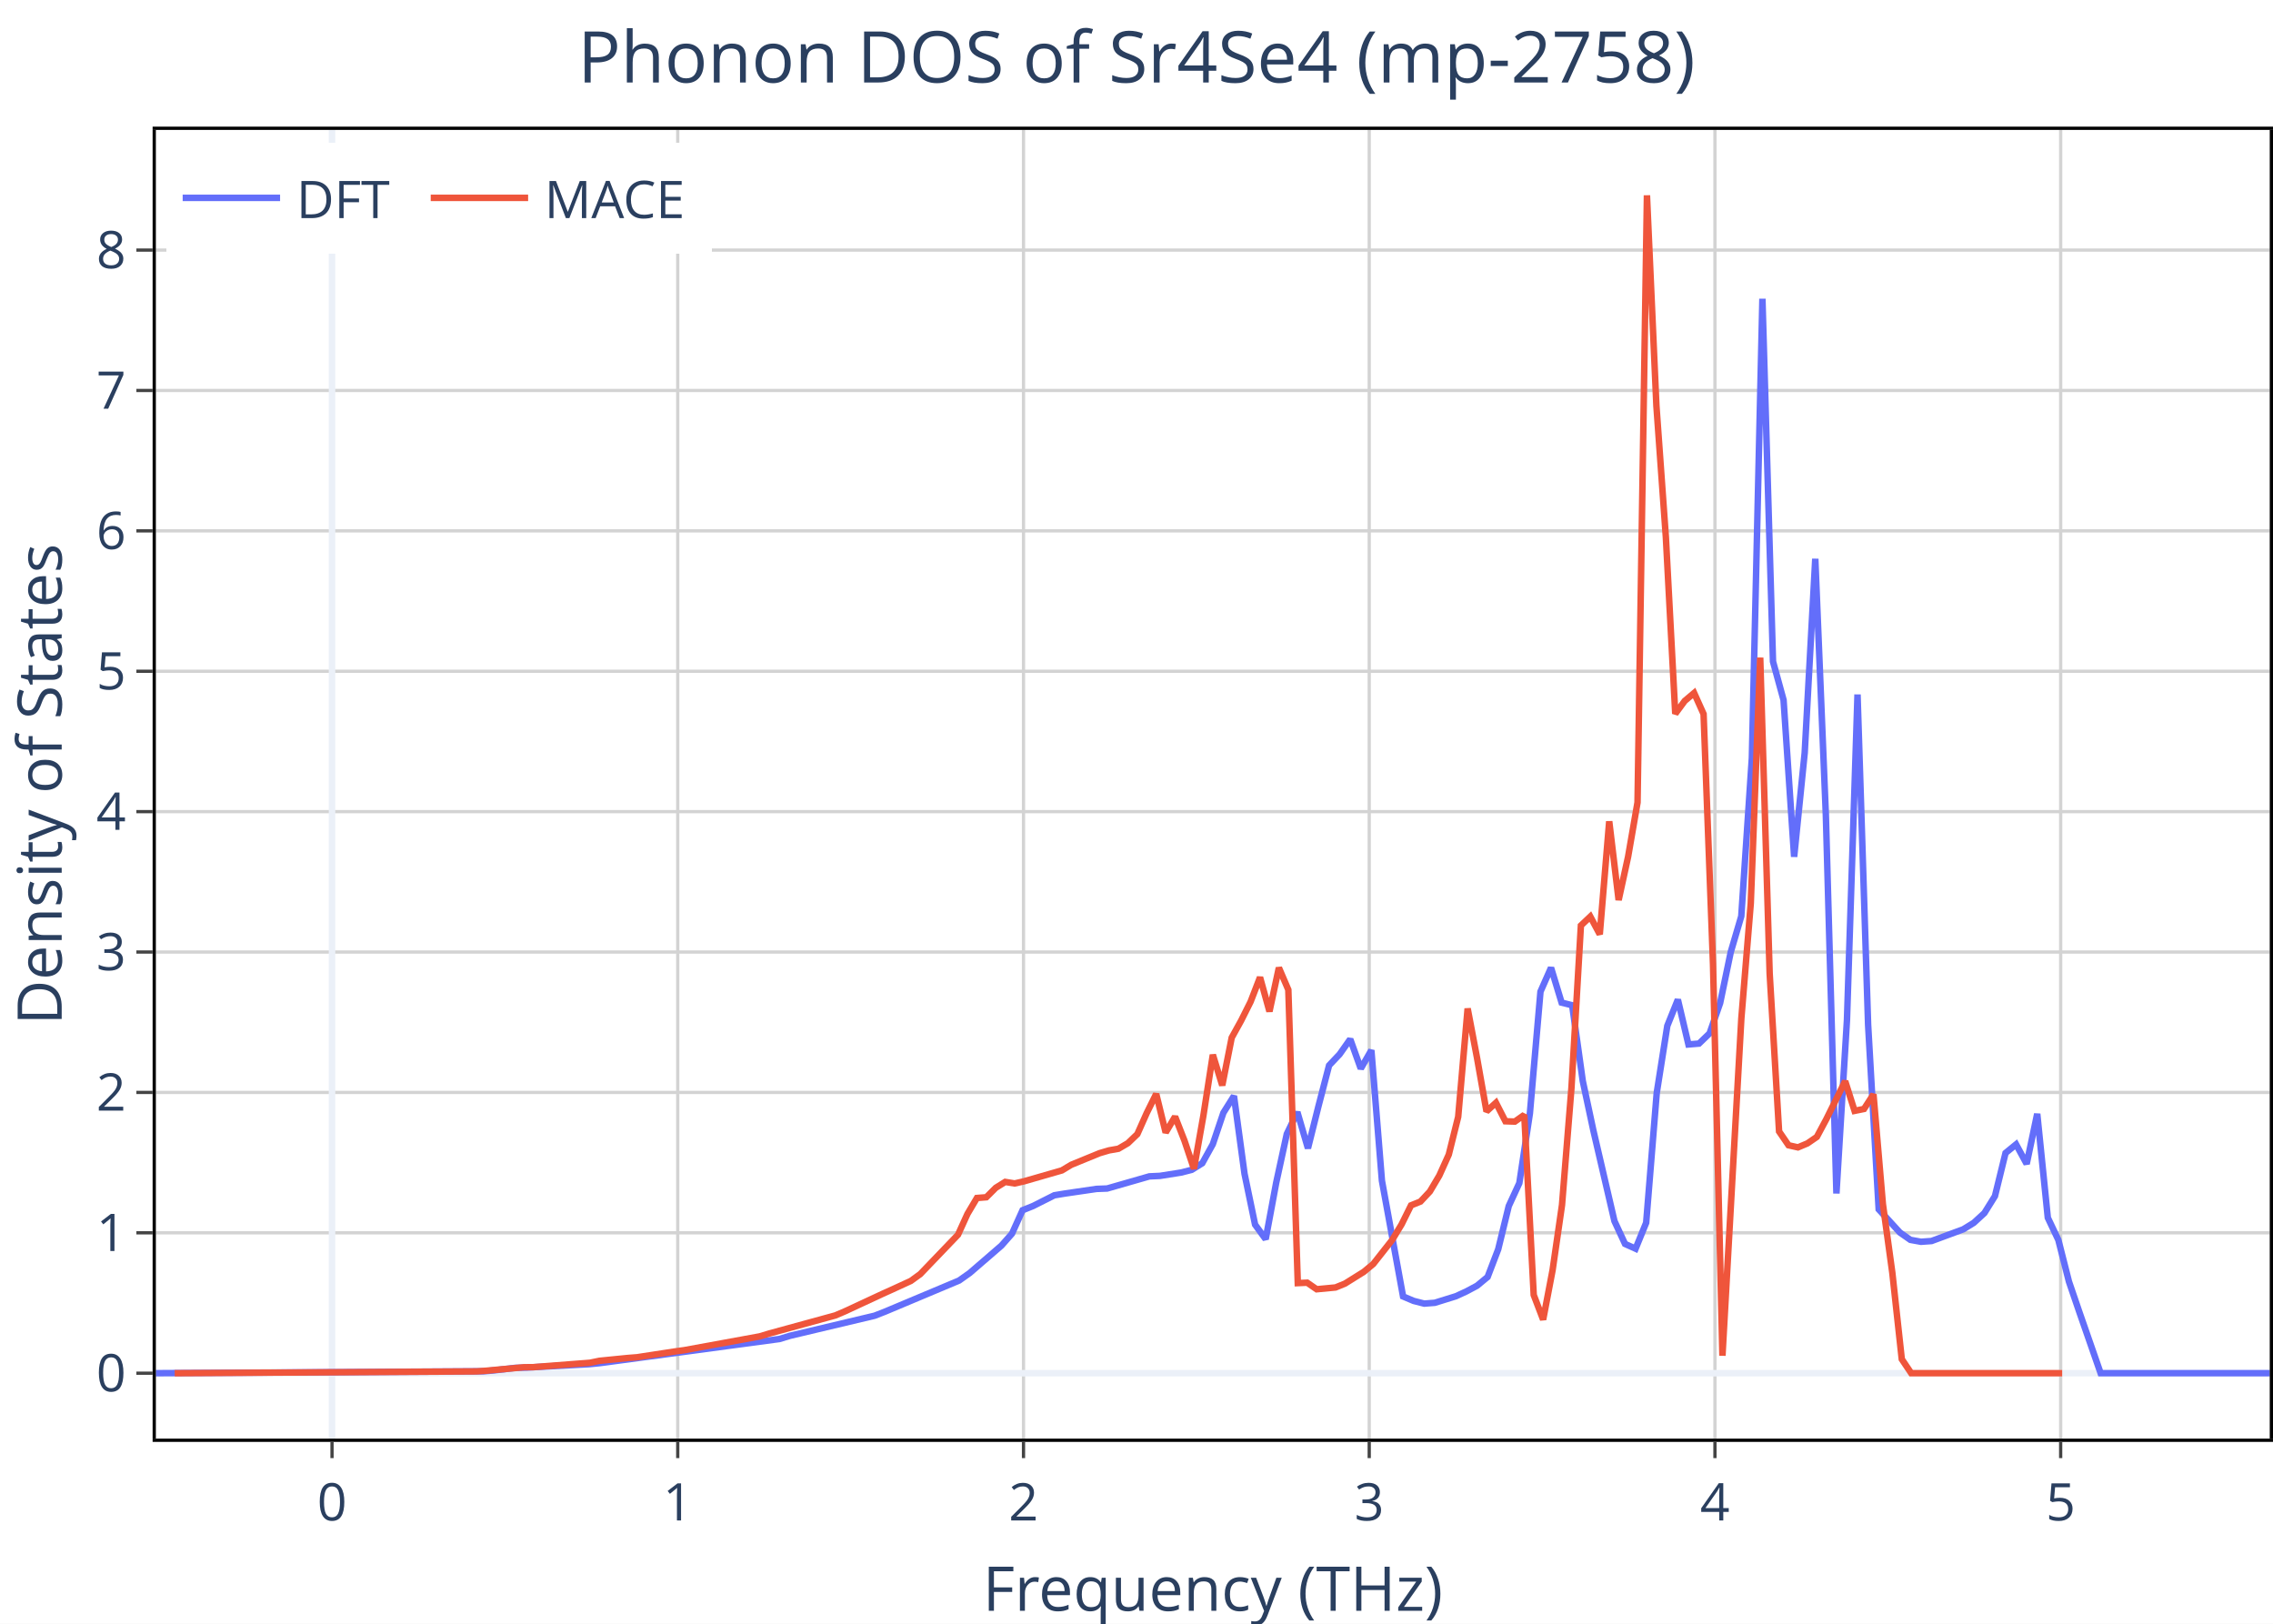
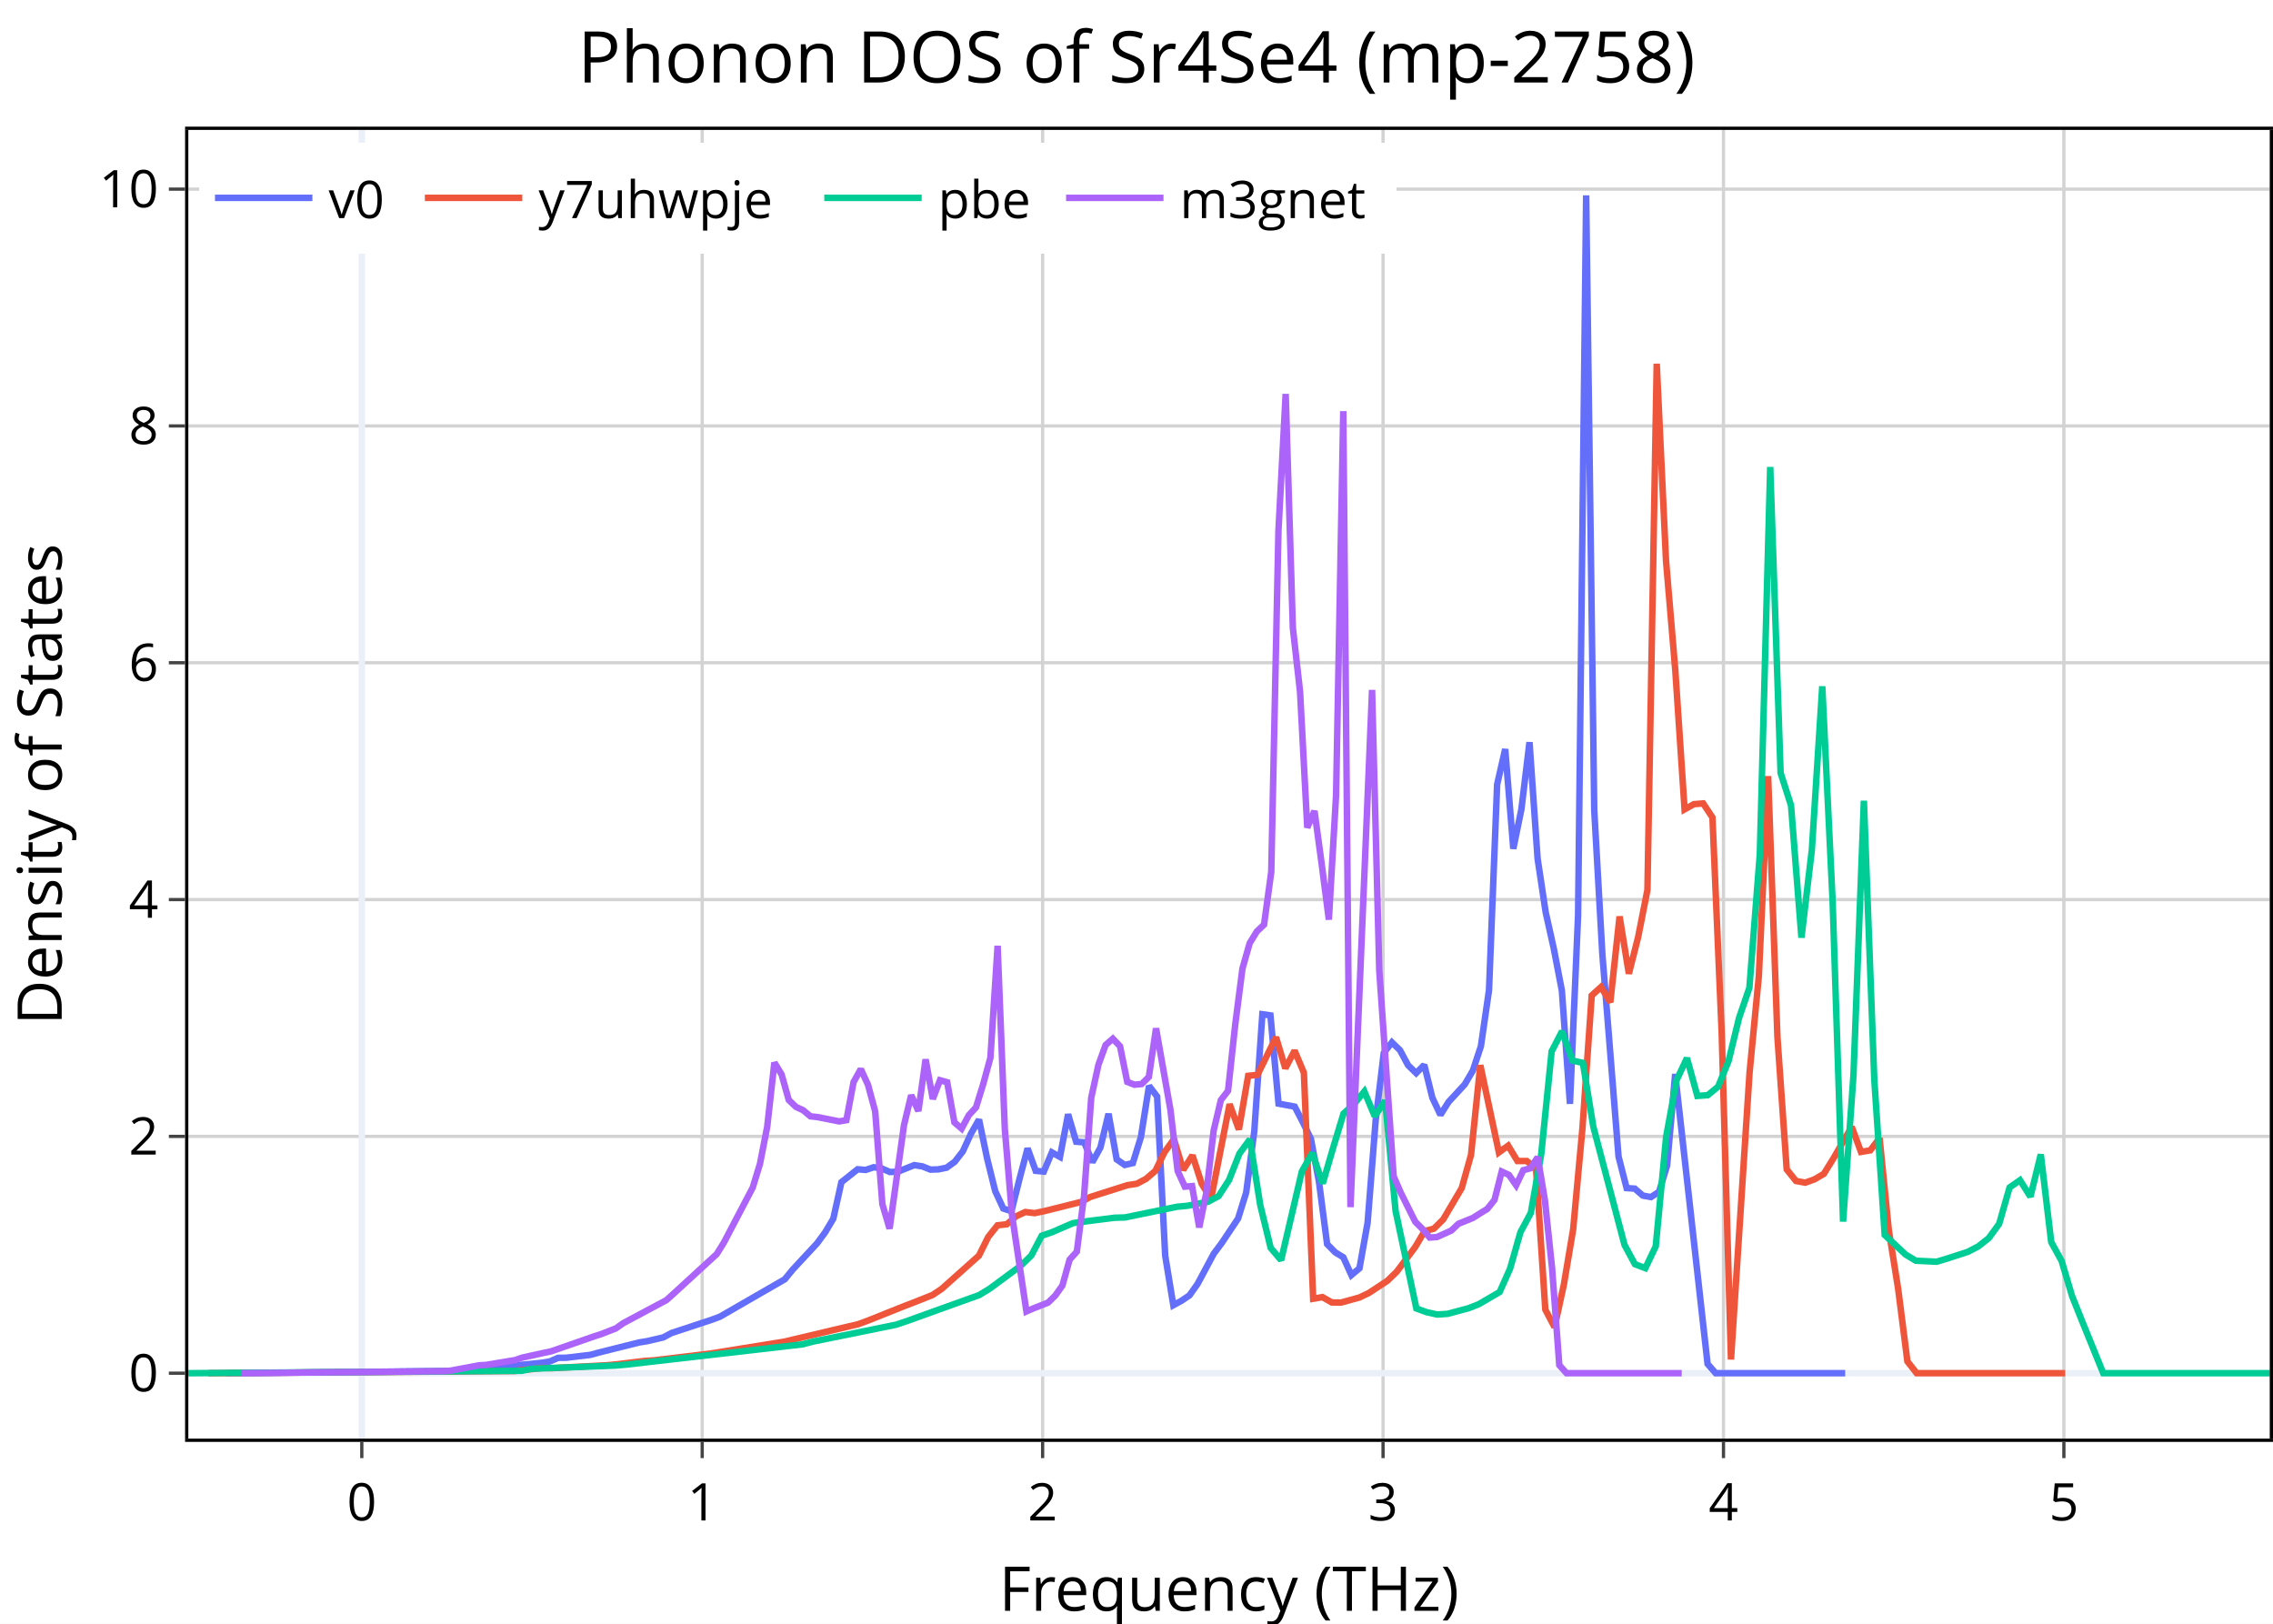
<svg xmlns="http://www.w3.org/2000/svg" width="700" height="500" class="main-svg">
  <path d="M0 0h700v500H0z" style="fill:#fff;fill-opacity:1" />
  <defs>
    <clipPath id="a" class="plotclip">
-       <path d="M0 0h651v403H0z" />
+       <path d="M0 0h641v403H0z" />
    </clipPath>
  </defs>
  <g class="cartesianlayer">
    <g class="subplot xy">
      <g class="gridlayer">
        <g class="x">
-           <path d="M0 40v403" class="xgrid crisp" style="stroke:#d3d3d3;stroke-opacity:1;stroke-width:1px" transform="translate(208.72)" />
-           <path d="M0 40v403" class="xgrid crisp" style="stroke:#d3d3d3;stroke-opacity:1;stroke-width:1px" transform="translate(315.2)" />
-           <path d="M0 40v403" class="xgrid crisp" style="stroke:#d3d3d3;stroke-opacity:1;stroke-width:1px" transform="translate(421.67)" />
-           <path d="M0 40v403" class="xgrid crisp" style="stroke:#d3d3d3;stroke-opacity:1;stroke-width:1px" transform="translate(528.14)" />
-           <path d="M0 40v403" class="xgrid crisp" style="stroke:#d3d3d3;stroke-opacity:1;stroke-width:1px" transform="translate(634.61)" />
+           <path d="M0 40v403" class="xgrid crisp" style="stroke:#d3d3d3;stroke-opacity:1;stroke-width:1px" transform="translate(216.25)" />
+           <path d="M0 40v403" class="xgrid crisp" style="stroke:#d3d3d3;stroke-opacity:1;stroke-width:1px" transform="translate(321.09)" />
+           <path d="M0 40v403" class="xgrid crisp" style="stroke:#d3d3d3;stroke-opacity:1;stroke-width:1px" transform="translate(425.93)" />
+           <path d="M0 40v403" class="xgrid crisp" style="stroke:#d3d3d3;stroke-opacity:1;stroke-width:1px" transform="translate(530.77)" />
+           <path d="M0 40v403" class="xgrid crisp" style="stroke:#d3d3d3;stroke-opacity:1;stroke-width:1px" transform="translate(635.6)" />
        </g>
        <g class="y">
-           <path d="M48 0h651" class="ygrid crisp" style="stroke:#d3d3d3;stroke-opacity:1;stroke-width:1px" transform="translate(0 379.62)" />
-           <path d="M48 0h651" class="ygrid crisp" style="stroke:#d3d3d3;stroke-opacity:1;stroke-width:1px" transform="translate(0 336.39)" />
-           <path d="M48 0h651" class="ygrid crisp" style="stroke:#d3d3d3;stroke-opacity:1;stroke-width:1px" transform="translate(0 293.16)" />
-           <path d="M48 0h651" class="ygrid crisp" style="stroke:#d3d3d3;stroke-opacity:1;stroke-width:1px" transform="translate(0 249.93)" />
-           <path d="M48 0h651" class="ygrid crisp" style="stroke:#d3d3d3;stroke-opacity:1;stroke-width:1px" transform="translate(0 206.7)" />
-           <path d="M48 0h651" class="ygrid crisp" style="stroke:#d3d3d3;stroke-opacity:1;stroke-width:1px" transform="translate(0 163.47)" />
-           <path d="M48 0h651" class="ygrid crisp" style="stroke:#d3d3d3;stroke-opacity:1;stroke-width:1px" transform="translate(0 120.24)" />
-           <path d="M48 0h651" class="ygrid crisp" style="stroke:#d3d3d3;stroke-opacity:1;stroke-width:1px" transform="translate(0 77.01)" />
+           <path d="M58 0h641" class="ygrid crisp" style="stroke:#d3d3d3;stroke-opacity:1;stroke-width:1px" transform="translate(0 349.93)" />
+           <path d="M58 0h641" class="ygrid crisp" style="stroke:#d3d3d3;stroke-opacity:1;stroke-width:1px" transform="translate(0 277.01)" />
+           <path d="M58 0h641" class="ygrid crisp" style="stroke:#d3d3d3;stroke-opacity:1;stroke-width:1px" transform="translate(0 204.08)" />
+           <path d="M58 0h641" class="ygrid crisp" style="stroke:#d3d3d3;stroke-opacity:1;stroke-width:1px" transform="translate(0 131.16)" />
+           <path d="M58 0h641" class="ygrid crisp" style="stroke:#d3d3d3;stroke-opacity:1;stroke-width:1px" transform="translate(0 58.24)" />
        </g>
      </g>
      <g class="zerolinelayer">
-         <path d="M0 40v403" class="xzl zl crisp" style="stroke:#ebf0f8;stroke-opacity:1;stroke-width:2px" transform="translate(102.25)" />
-         <path d="M48 0h651" class="yzl zl crisp" style="stroke:#ebf0f8;stroke-opacity:1;stroke-width:2px" transform="translate(0 422.85)" />
+         <path d="M0 40v403" class="xzl zl crisp" style="stroke:#ebf0f8;stroke-opacity:1;stroke-width:2px" transform="translate(111.42)" />
+         <path d="M58 0h641" class="yzl zl crisp" style="stroke:#ebf0f8;stroke-opacity:1;stroke-width:2px" transform="translate(0 422.85)" />
      </g>
-       <g class="plot" clip-path="url(#a)" transform="translate(48 40)">
+       <g class="plot" clip-path="url(#a)" transform="translate(58 40)">
        <g class="scatterlayer mlayer">
-           <g class="trace scatter trace522c4e" style="stroke-miterlimit:2;opacity:1">
+           <g class="trace scatter tracec5d849" style="stroke-miterlimit:2;opacity:1">
            <g class="lines">
-               <path d="m0 382.85 100.91-.59 3.25-.28 6.51-.78 3.25-.07 19.54-1.06 3.25-.32 55.33-7.43 3.26-.99 26.04-6.18 3.26-1.27 22.78-9.57 3.26-2.31 9.76-8.43 3.25-3.68 3.26-7.22 3.25-1.31 6.52-3.29 3.25-.54 9.77-1.43 3.25-.12 13.02-3.74 3.25-.15 6.52-1.03 3.25-.83 3.26-2.03 3.25-5.87 3.26-9.67 3.25-5.18 3.26 23.97 3.25 15.65 3.26 4.48 3.25-17.43 3.26-14.97 3.25-6.73 3.26 11.14 3.25-13 3.26-12.52 3.25-3.44 3.26-4.63 3.25 9.05 3.26-5.65 3.25 40.16 6.51 35.65 3.26 1.38 3.25.83 3.26-.25 6.51-2.02 3.25-1.5 3.26-1.74 3.25-2.69 3.26-8.52 3.25-13.32 3.26-7.07 3.25-21.48 3.26-37.47 3.25-7.36 3.26 10.74 3.25.81 3.26 23.3 3.25 15.18 6.51 27.98 3.26 7.03 3.25 1.47 3.26-7.99 3.25-39.96 3.26-20.68 3.25-8.07 3.26 13.81 3.25-.27 3.26-3.14 3.25-9.35L485 253.2l3.25-11.06 3.26-48.69L494.76 52l3.26 111.7 3.25 11.86 3.26 48.27 3.25-32.03 3.26-59.73 3.25 78.78 3.26 116.66 3.25-53.49 3.25-100.17 3.26 101.73 3.26 56.81 6.51 7.12 3.25 2.28 3.26.59 3.25-.23 9.77-3.61 3.25-2 3.26-3 3.25-5.22 3.26-13.27 3.25-2.66 3.26 6.01 3.25-15.42 3.26 31.99 3.25 6.86 3.26 12.82 3.25 9.5 6.51 18.7H651" class="js-line" style="vector-effect:none;fill:none;stroke:#636efa;stroke-opacity:1;stroke-width:2px;opacity:1" />
+               <path d="m11.66 382.85 74.79-.72 2.49-.4 4.98-1.42 2.5.59 12.46-1.26 2.5-.42 2.49-1.1 2.49-.03 7.48-.89 2.49-.69 12.47-3.12 2.49-.4 4.99-1.17 2.49-1.33 12.47-4.12 2.49-.93 19.94-11.5 2.5-3.04 7.47-8.05 2.5-3.41 2.49-4.18 2.49-11.23 4.99-3.97 2.49.2 2.5-.84 2.49.41 2.49 1.08 2.49-.14 4.99-1.99 2.49.38 2.5 1 2.49-.08 2.49-.52 2.5-1.82 2.49-3.21 2.49-5.43 2.49-4.34 2.5 11.99 2.49 10.03 2.49 5.37 2.5.81 2.49-9.92 2.49-9.42 2.5 6.92 2.49.23 2.49-5.91 2.49 1.39 2.5-13.13 2.49 8.46 2.49.18 2.5 6.1 2.49-4.52 2.49-10.38 2.5 14.04 2.49 1.73 2.49-.58 2.49-8 2.5-15.77 2.49 3.28 2.49 49.02 2.5 15.23 2.49-1.35 2.49-1.69 2.5-3.53 4.98-9.3 2.49-3.33 4.99-7.48 2.49-7.98 2.5-18.84 2.49-36.09 2.49.35 2.49 27.17 4.99.93 2.49 4.79 2.5 5.16 2.49 13.29 2.49 19.09 2.5 2.54 2.49 1.52 2.49 5.48 2.49-2.1 2.5-14 2.49-31.59 2.49-20.7 2.5-3.27 2.49 2.4 2.49 4.63 2.5 2.44 2.49-2.53 2.49 10.11 2.49 5.27 2.5-3.97 4.98-5.4 2.5-4.25 2.49-7.54 2.49-17.23 2.5-63.33 2.49-10.91 2.49 30.69 2.49-12.14 2.5-20.67 2.49 35.82 2.49 16.53 2.5 11.21 2.49 12.93 2.49 34.87 2.5-58 2.49-221.76 2.49 189.36 2.49 44.18 4.99 62.44 2.49 9.72 2.5.16 2.49 2.15 2.49.46 2.5-1.62 2.49-8.12 2.49-28.16 9.97 89.26 2.5 2.87h39.88" class="js-line" style="vector-effect:none;fill:none;stroke:#636efa;stroke-opacity:1;stroke-width:2px;opacity:1" />
            </g>
          </g>
-           <g class="trace scatter trace4a6c28" style="stroke-miterlimit:2;opacity:1">
+           <g class="trace scatter trace78d79c" style="stroke-miterlimit:2;opacity:1">
            <g class="lines">
-               <path d="m5.8 382.85 93.01-.56 2.9-.2 11.63-1.07 2.91-.03 17.43-1.35 2.91-.6 8.72-.87 2.91-.23 11.62-1.78 2.91-.4 23.25-4.25 2.91-.88 20.34-5.57 2.91-1.24 11.62-5.4 2.91-1.31 5.81-2.67 2.91-2.11 11.62-12.12 2.91-6.4 2.91-4.91 2.9-.23 2.91-2.91 2.91-1.81 2.9.47 2.91-.66 11.63-3.35 2.9-1.74 8.72-3.57 2.91-.86 2.9-.51 2.91-1.71 2.91-2.79 2.9-6.51 2.91-5.87 2.91 11.89 2.9-4.89 2.91 7.44 2.9 8.63 2.91-16.39 2.91-18.73 2.9 9.42 2.91-14.69 2.91-5.26 2.9-5.79 2.91-7.53 2.91 10.5 2.9-13.45 2.91 6.79 2.91 90.32 2.9-.13 2.91 2.02 5.81-.55 2.91-1.19 5.81-3.63 2.91-2.42 5.81-7.38 2.91-4.81 2.9-5.85 2.91-1.17 2.9-3.1 2.91-4.91 2.91-6.45 2.9-11.64 2.91-33.35 2.91 15.31 2.9 16.37 2.91-2.66 2.91 5.7 2.9.1 2.91-2.06 2.91 55.46 2.9 7.58 2.91-15.25 2.9-20.03 2.91-36.08 2.91-49.99 2.9-2.75 2.91 5.45 2.91-34.78 2.9 24.23 2.91-13.31 2.91-16.74 2.9-186.95 2.91 64.77 2.91 40.43 2.9 54.44 2.91-3.95 2.9-2.45 2.91 6.48 2.91 77.11 2.9 120.48 5.82-103.84 2.9-35.39 2.91-75.73 2.91 97.27 2.9 48.63 2.91 4.26 2.9.65 2.91-1.22 2.91-2 2.9-5.42 5.82-11.75 2.9 9.15 2.91-.59 2.91-4.5 2.9 33.8 2.91 21.18 2.91 26.57 2.9 4.32h46.5" class="js-line" style="vector-effect:none;fill:none;stroke:#ef553b;stroke-opacity:1;stroke-width:2px;opacity:1" />
+               <path d="m6.13 382.85 94.36-.68 2.86-.35 5.72-.58 2.86.07 17.16-.92 2.86-.28 8.58-1.04 2.86-.18 14.29-1.72 2.86-.34 22.88-3.67 2.86-.68 20.01-4.72 2.86-1.05 11.44-4.57 2.86-1.09 5.72-2.27 2.86-1.91 11.44-10.22 2.86-5.75 2.86-3.59 2.86-.32 2.86-2.45 2.86-1.32 2.85.34 2.86-.59 11.44-2.85 2.86-1.54 11.44-3.63 2.86-.43 2.86-1.51 2.86-2.46 2.86-5.79 2.86-3.98 2.86 9.46 2.86-4.46 2.85 8.77 2.86 4.65 5.72-29.19 2.86 7.8 2.86-16.53 2.86-.3 5.72-11.58 2.86 9.57 2.86-5.43 2.86 6.79 2.86 69.59 2.86-.5 2.86 1.64 2.86.04 5.72-1.58 2.86-1.38 5.71-3.76 2.86-2.78 5.72-7.64 2.86-4.85 2.86-.77 2.86-2.82 5.72-9.68 2.86-10.21 2.86-27.62 2.86 13.43 2.86 13.42 2.86-2.07 2.86 4.73 2.86-.01 2.86 2.27 2.86 43.49 2.85 5.39 2.86-13.09 2.86-16.99 2.86-31.11 2.86-40.92 2.86-2.62 2.86 4.7 2.86-26.42 2.86 17.61 2.86-11.27 2.86-14.51L452.21 72l2.86 60.63 2.86 33.77 2.86 42.82 2.86-1.59 2.86-.23 2.86 4.32 2.85 66.39 2.86 100.53 5.72-88.33 2.86-29.75 2.86-61.57 2.86 80.33 2.86 40.77 2.86 3.57 2.86.52 2.86-1.04 2.86-1.68 2.86-4.61 5.72-9.85 2.86 7.72 2.86-.49 2.86-3.77 2.86 28.48 2.85 17.86 2.86 22.41 2.86 3.64h45.76" class="js-line" style="vector-effect:none;fill:none;stroke:#ef553b;stroke-opacity:1;stroke-width:2px;opacity:1" />
+             </g>
+           </g>
+           <g class="trace scatter traced03909" style="stroke-miterlimit:2;opacity:1">
+             <g class="lines">
+               <path d="m0 382.85 102.56-.73 3.21-.63 25.64-.99 3.2-.27 54.48-6.26 3.21-.84 25.64-5.21 3.21-1.07 22.43-8.07 3.2-1.95 9.62-7.11 3.2-3.1 3.21-6.09 3.21-1.11 6.41-2.78 3.2-.45 9.62-1.21 3.2-.09 16.02-3.29 3.21-.3 6.41-1.27 3.2-1.71 3.21-4.95 3.21-8.16 3.2-4.36 3.2 20.22 3.21 13.19 3.21 3.78 6.4-27.32 3.21-5.69 3.21 9.4 3.2-10.96 3.2-10.56 3.21-2.9 3.21-3.91 3.2 7.64 3.2-4.77 3.21 33.87 6.41 30.07 3.2 1.17 3.21.7 3.2-.21 6.41-1.71 3.21-1.26 6.41-3.74 3.21-7.18 3.2-11.24 3.2-5.96 3.21-18.12 3.2-31.6 3.21-6.21 3.21 9.05 3.2.69 3.21 19.65 9.61 36.4 3.2 5.94 3.21 1.23 3.21-6.73 3.2-33.71 3.21-17.44 3.2-6.81 3.2 11.65 3.21-.23 3.2-2.64 3.21-7.89 3.21-13.21 3.2-9.33 3.21-41.07 3.2-119.3 3.2 94.21 3.21 10 3.21 40.72 3.2-27.02 3.21-50.38 3.2 66.45 3.21 98.39 3.2-45.11 3.21-84.49 3.2 85.8 3.21 47.92 6.41 6.01 3.2 1.92 6.41.3 3.21-.97 6.41-2.08 3.2-1.68 3.21-2.53 3.2-4.41 3.21-11.19 3.2-2.24 3.21 5.07 3.2-13.01 3.21 26.99 3.2 5.79 3.21 10.81 3.2 8 6.41 15.78H641" class="js-line" style="vector-effect:none;fill:none;stroke:#00cc96;stroke-opacity:1;stroke-width:2px;opacity:1" />
+             </g>
+           </g>
+           <g class="trace scatter traceffeaaa" style="stroke-miterlimit:2;opacity:1">
+             <g class="lines">
+               <path d="m16.36 382.85 62.1-.63 2.22-.14 8.87-1.66 2.21-.13 8.88-1.48 2.21-.76 6.66-1.47 2.21-.46 13.31-4.63 2.22-.72 4.43-1.73 2.22-1.57 13.31-7.11 2.22-1.99 13.3-12.2 2.22-3.58 8.87-16.92 2.22-7.27 2.22-11.36 2.22-19.83 2.21 3.62 2.22 7.9 2.22 2.12 2.22 1.03 2.21 1.86 2.22.25 6.66 1.32 2.21-.37 2.22-11.73 2.22-4 2.22 4.83 2.21 8.18 2.22 28.59 2.22 7.53 4.44-31.88 2.21-9.22 2.22 4.88 2.22-15.91 2.22 12.2 2.21-5.78 2.22.64 2.22 12.35 2.22 1.9 2.21-4.1 2.22-2.42 2.22-7.17 2.22-8.12 2.22-34.47 2.21 56.35 2.22 26.54 4.44 29.69 2.21-.95 4.44-1.75 2.22-2.16 2.22-3.12 2.21-7.96 2.22-2.46 2.22-17.05 2.22-30.31 2.21-10.17 2.22-6.1 2.22-1.94 2.22 2.33 2.22 10.97 2.21.86 2.22-.2 2.22-2.19 2.22-14.96 4.43 25.07 2.22 18.84 2.22 4.84 2.22-.17 2.21 12.71 2.22-10.84 2.22-18.96 2.22-9.39 2.21-2.86 2.22-20.45 2.22-17.19 2.22-7.81 2.22-3.63 2.21-2.1 2.22-16.22 2.22-105.17 2.22-42.02 2.21 72.03 2.22 19.65 2.22 41.86 2.22-5.12 2.22 16.34 2.21 17.11 2.22-38.27 2.22-118.3 2.22 245.11 6.65-159.26 2.22 86.53 4.43 63.26 2.22 5.09 4.44 8.9 2.21 2.2 2.22 2.64 2.22-.15 4.44-2 2.21-2.1 4.44-1.79 2.22-1.41 2.21-1.36 2.22-2.78 2.22-8.73 2.22 1.03 2.22 3.18 2.21-4.63 2.22-.6 2.22-3.4 2.22 13.31 2.21 20.93 2.22 29.79 2.22 2.48h35.48" class="js-line" style="vector-effect:none;fill:none;stroke:#ab63fa;stroke-opacity:1;stroke-width:2px;opacity:1" />
            </g>
          </g>
        </g>
      </g>
-       <path d="M47 443.5h653M47 39.5h653" class="xlines-above crisp" style="fill:none;stroke-width:1px;stroke:#000;stroke-opacity:1" />
-       <path d="M47.5 40v403m652-403v403" class="ylines-above crisp" style="fill:none;stroke-width:1px;stroke:#000;stroke-opacity:1" />
+       <path d="M57 443.5h643M57 39.5h643" class="xlines-above crisp" style="fill:none;stroke-width:1px;stroke:#000;stroke-opacity:1" />
+       <path d="M57.5 40v403m642-403v403" class="ylines-above crisp" style="fill:none;stroke-width:1px;stroke:#000;stroke-opacity:1" />
      <g class="xaxislayer-above">
-         <path d="M0 444v5" class="xtick ticks crisp" style="stroke:#444;stroke-opacity:1;stroke-width:1px" transform="translate(102.25)" />
-         <path d="M0 444v5" class="xtick ticks crisp" style="stroke:#444;stroke-opacity:1;stroke-width:1px" transform="translate(208.72)" />
-         <path d="M0 444v5" class="xtick ticks crisp" style="stroke:#444;stroke-opacity:1;stroke-width:1px" transform="translate(315.2)" />
-         <path d="M0 444v5" class="xtick ticks crisp" style="stroke:#444;stroke-opacity:1;stroke-width:1px" transform="translate(421.67)" />
-         <path d="M0 444v5" class="xtick ticks crisp" style="stroke:#444;stroke-opacity:1;stroke-width:1px" transform="translate(528.14)" />
-         <path d="M0 444v5" class="xtick ticks crisp" style="stroke:#444;stroke-opacity:1;stroke-width:1px" transform="translate(634.61)" />
-         <text y="468.2" class="xtick" style="font-family:&quot;Open Sans&quot;,verdana,arial,sans-serif;font-size:16px;fill:#2a3f5f;fill-opacity:1;white-space:pre;opacity:1" text-anchor="middle" transform="translate(102.25)">0</text>
-         <text y="468.2" class="xtick" style="font-family:&quot;Open Sans&quot;,verdana,arial,sans-serif;font-size:16px;fill:#2a3f5f;fill-opacity:1;white-space:pre;opacity:1" text-anchor="middle" transform="translate(208.72)">1</text>
-         <text y="468.2" class="xtick" style="font-family:&quot;Open Sans&quot;,verdana,arial,sans-serif;font-size:16px;fill:#2a3f5f;fill-opacity:1;white-space:pre;opacity:1" text-anchor="middle" transform="translate(315.2)">2</text>
-         <text y="468.2" class="xtick" style="font-family:&quot;Open Sans&quot;,verdana,arial,sans-serif;font-size:16px;fill:#2a3f5f;fill-opacity:1;white-space:pre;opacity:1" text-anchor="middle" transform="translate(421.67)">3</text>
-         <text y="468.2" class="xtick" style="font-family:&quot;Open Sans&quot;,verdana,arial,sans-serif;font-size:16px;fill:#2a3f5f;fill-opacity:1;white-space:pre;opacity:1" text-anchor="middle" transform="translate(528.14)">4</text>
-         <text y="468.2" class="xtick" style="font-family:&quot;Open Sans&quot;,verdana,arial,sans-serif;font-size:16px;fill:#2a3f5f;fill-opacity:1;white-space:pre;opacity:1" text-anchor="middle" transform="translate(634.61)">5</text>
+         <path d="M0 444v5" class="xtick ticks crisp" style="stroke:#444;stroke-opacity:1;stroke-width:1px" transform="translate(111.42)" />
+         <path d="M0 444v5" class="xtick ticks crisp" style="stroke:#444;stroke-opacity:1;stroke-width:1px" transform="translate(216.25)" />
+         <path d="M0 444v5" class="xtick ticks crisp" style="stroke:#444;stroke-opacity:1;stroke-width:1px" transform="translate(321.09)" />
+         <path d="M0 444v5" class="xtick ticks crisp" style="stroke:#444;stroke-opacity:1;stroke-width:1px" transform="translate(425.93)" />
+         <path d="M0 444v5" class="xtick ticks crisp" style="stroke:#444;stroke-opacity:1;stroke-width:1px" transform="translate(530.77)" />
+         <path d="M0 444v5" class="xtick ticks crisp" style="stroke:#444;stroke-opacity:1;stroke-width:1px" transform="translate(635.6)" />
+         <text y="468.2" class="xtick" style="font-family:&quot;Open Sans&quot;,verdana,arial,sans-serif;font-size:16px;fill:#000;fill-opacity:1;white-space:pre;opacity:1" text-anchor="middle" transform="translate(111.42)">0</text>
+         <text y="468.2" class="xtick" style="font-family:&quot;Open Sans&quot;,verdana,arial,sans-serif;font-size:16px;fill:#000;fill-opacity:1;white-space:pre;opacity:1" text-anchor="middle" transform="translate(216.25)">1</text>
+         <text y="468.2" class="xtick" style="font-family:&quot;Open Sans&quot;,verdana,arial,sans-serif;font-size:16px;fill:#000;fill-opacity:1;white-space:pre;opacity:1" text-anchor="middle" transform="translate(321.09)">2</text>
+         <text y="468.2" class="xtick" style="font-family:&quot;Open Sans&quot;,verdana,arial,sans-serif;font-size:16px;fill:#000;fill-opacity:1;white-space:pre;opacity:1" text-anchor="middle" transform="translate(425.93)">3</text>
+         <text y="468.2" class="xtick" style="font-family:&quot;Open Sans&quot;,verdana,arial,sans-serif;font-size:16px;fill:#000;fill-opacity:1;white-space:pre;opacity:1" text-anchor="middle" transform="translate(530.77)">4</text>
+         <text y="468.2" class="xtick" style="font-family:&quot;Open Sans&quot;,verdana,arial,sans-serif;font-size:16px;fill:#000;fill-opacity:1;white-space:pre;opacity:1" text-anchor="middle" transform="translate(635.6)">5</text>
      </g>
      <g class="yaxislayer-above">
-         <path d="M47 0h-5" class="ytick ticks crisp" style="stroke:#444;stroke-opacity:1;stroke-width:1px" transform="translate(0 422.85)" />
-         <path d="M47 0h-5" class="ytick ticks crisp" style="stroke:#444;stroke-opacity:1;stroke-width:1px" transform="translate(0 379.62)" />
-         <path d="M47 0h-5" class="ytick ticks crisp" style="stroke:#444;stroke-opacity:1;stroke-width:1px" transform="translate(0 336.39)" />
-         <path d="M47 0h-5" class="ytick ticks crisp" style="stroke:#444;stroke-opacity:1;stroke-width:1px" transform="translate(0 293.16)" />
-         <path d="M47 0h-5" class="ytick ticks crisp" style="stroke:#444;stroke-opacity:1;stroke-width:1px" transform="translate(0 249.93)" />
-         <path d="M47 0h-5" class="ytick ticks crisp" style="stroke:#444;stroke-opacity:1;stroke-width:1px" transform="translate(0 206.7)" />
-         <path d="M47 0h-5" class="ytick ticks crisp" style="stroke:#444;stroke-opacity:1;stroke-width:1px" transform="translate(0 163.47)" />
-         <path d="M47 0h-5" class="ytick ticks crisp" style="stroke:#444;stroke-opacity:1;stroke-width:1px" transform="translate(0 120.24)" />
-         <path d="M47 0h-5" class="ytick ticks crisp" style="stroke:#444;stroke-opacity:1;stroke-width:1px" transform="translate(0 77.01)" />
-         <text x="38.8" y="5.6" class="ytick" style="font-family:&quot;Open Sans&quot;,verdana,arial,sans-serif;font-size:16px;fill:#2a3f5f;fill-opacity:1;white-space:pre;opacity:1" text-anchor="end" transform="translate(0 422.85)">0</text>
-         <text x="38.8" y="5.6" class="ytick" style="font-family:&quot;Open Sans&quot;,verdana,arial,sans-serif;font-size:16px;fill:#2a3f5f;fill-opacity:1;white-space:pre;opacity:1" text-anchor="end" transform="translate(0 379.62)">1</text>
-         <text x="38.8" y="5.6" class="ytick" style="font-family:&quot;Open Sans&quot;,verdana,arial,sans-serif;font-size:16px;fill:#2a3f5f;fill-opacity:1;white-space:pre;opacity:1" text-anchor="end" transform="translate(0 336.39)">2</text>
-         <text x="38.8" y="5.6" class="ytick" style="font-family:&quot;Open Sans&quot;,verdana,arial,sans-serif;font-size:16px;fill:#2a3f5f;fill-opacity:1;white-space:pre;opacity:1" text-anchor="end" transform="translate(0 293.16)">3</text>
-         <text x="38.8" y="5.6" class="ytick" style="font-family:&quot;Open Sans&quot;,verdana,arial,sans-serif;font-size:16px;fill:#2a3f5f;fill-opacity:1;white-space:pre;opacity:1" text-anchor="end" transform="translate(0 249.93)">4</text>
-         <text x="38.8" y="5.6" class="ytick" style="font-family:&quot;Open Sans&quot;,verdana,arial,sans-serif;font-size:16px;fill:#2a3f5f;fill-opacity:1;white-space:pre;opacity:1" text-anchor="end" transform="translate(0 206.7)">5</text>
-         <text x="38.8" y="5.6" class="ytick" style="font-family:&quot;Open Sans&quot;,verdana,arial,sans-serif;font-size:16px;fill:#2a3f5f;fill-opacity:1;white-space:pre;opacity:1" text-anchor="end" transform="translate(0 163.47)">6</text>
-         <text x="38.8" y="5.6" class="ytick" style="font-family:&quot;Open Sans&quot;,verdana,arial,sans-serif;font-size:16px;fill:#2a3f5f;fill-opacity:1;white-space:pre;opacity:1" text-anchor="end" transform="translate(0 120.24)">7</text>
-         <text x="38.8" y="5.6" class="ytick" style="font-family:&quot;Open Sans&quot;,verdana,arial,sans-serif;font-size:16px;fill:#2a3f5f;fill-opacity:1;white-space:pre;opacity:1" text-anchor="end" transform="translate(0 77.01)">8</text>
+         <path d="M57 0h-5" class="ytick ticks crisp" style="stroke:#444;stroke-opacity:1;stroke-width:1px" transform="translate(0 422.85)" />
+         <path d="M57 0h-5" class="ytick ticks crisp" style="stroke:#444;stroke-opacity:1;stroke-width:1px" transform="translate(0 349.93)" />
+         <path d="M57 0h-5" class="ytick ticks crisp" style="stroke:#444;stroke-opacity:1;stroke-width:1px" transform="translate(0 277.01)" />
+         <path d="M57 0h-5" class="ytick ticks crisp" style="stroke:#444;stroke-opacity:1;stroke-width:1px" transform="translate(0 204.08)" />
+         <path d="M57 0h-5" class="ytick ticks crisp" style="stroke:#444;stroke-opacity:1;stroke-width:1px" transform="translate(0 131.16)" />
+         <path d="M57 0h-5" class="ytick ticks crisp" style="stroke:#444;stroke-opacity:1;stroke-width:1px" transform="translate(0 58.24)" />
+         <text x="48.8" y="5.6" class="ytick" style="font-family:&quot;Open Sans&quot;,verdana,arial,sans-serif;font-size:16px;fill:#000;fill-opacity:1;white-space:pre;opacity:1" text-anchor="end" transform="translate(0 422.85)">0</text>
+         <text x="48.8" y="5.6" class="ytick" style="font-family:&quot;Open Sans&quot;,verdana,arial,sans-serif;font-size:16px;fill:#000;fill-opacity:1;white-space:pre;opacity:1" text-anchor="end" transform="translate(0 349.93)">2</text>
+         <text x="48.8" y="5.6" class="ytick" style="font-family:&quot;Open Sans&quot;,verdana,arial,sans-serif;font-size:16px;fill:#000;fill-opacity:1;white-space:pre;opacity:1" text-anchor="end" transform="translate(0 277.01)">4</text>
+         <text x="48.8" y="5.6" class="ytick" style="font-family:&quot;Open Sans&quot;,verdana,arial,sans-serif;font-size:16px;fill:#000;fill-opacity:1;white-space:pre;opacity:1" text-anchor="end" transform="translate(0 204.08)">6</text>
+         <text x="48.8" y="5.6" class="ytick" style="font-family:&quot;Open Sans&quot;,verdana,arial,sans-serif;font-size:16px;fill:#000;fill-opacity:1;white-space:pre;opacity:1" text-anchor="end" transform="translate(0 131.16)">8</text>
+         <text x="48.8" y="5.6" class="ytick" style="font-family:&quot;Open Sans&quot;,verdana,arial,sans-serif;font-size:16px;fill:#000;fill-opacity:1;white-space:pre;opacity:1" text-anchor="end" transform="translate(0 58.24)">10</text>
      </g>
    </g>
  </g>
  <defs>
    <clipPath id="b">
-       <path d="M0 0h168v34H0z" />
+       <path d="M0 0h369v34H0z" />
    </clipPath>
  </defs>
  <g class="infolayer">
    <g class="legend" pointer-events="all">
-       <path d="M0 0h168v34H0z" class="bg" shape-rendering="crispEdges" style="stroke:#444;stroke-opacity:1;fill:#fff;fill-opacity:1;stroke-width:0" transform="translate(51.255 44.03)" />
-       <g class="scrollbox" clip-path="url(#b)" transform="translate(51.255 44.03)">
+       <path d="M0 0h369v34H0z" class="bg" shape-rendering="crispEdges" style="stroke:#444;stroke-opacity:1;fill:#fff;fill-opacity:1;stroke-width:0" transform="translate(61.205 44.03)" />
+       <g class="scrollbox" clip-path="url(#b)" transform="translate(61.205 44.03)">
        <g class="groups">
          <g class="traces" style="opacity:1">
-             <text x="40" y="6.24" class="legendtext" style="font-family:&quot;Open Sans&quot;,verdana,arial,sans-serif;font-size:16px;fill:#2a3f5f;fill-opacity:1;white-space:pre" transform="translate(0 16.9)">DFT</text>
+             <text x="40" y="6.24" class="legendtext" style="font-family:&quot;Open Sans&quot;,verdana,arial,sans-serif;font-size:16px;fill:#000;fill-opacity:1;white-space:pre" transform="translate(0 16.9)">v0</text>
            <g class="layers" style="opacity:1">
              <g class="legendlines">
                <path d="M5 0h30" class="js-line" style="fill:none;stroke:#636efa;stroke-opacity:1;stroke-width:2px" transform="translate(0 16.9)" />
              </g>
            </g>
-             <path fill="none" d="M0-11.9h73.891v23.8H0z" class="legendtoggle" style="fill:#000;fill-opacity:0" transform="translate(0 16.9)" />
+             <path fill="none" d="M0-11.9h62.141v23.8H0z" class="legendtoggle" style="fill:#000;fill-opacity:0" transform="translate(0 16.9)" />
          </g>
          <g class="traces" style="opacity:1">
-             <text x="40" y="6.24" class="legendtext" style="font-family:&quot;Open Sans&quot;,verdana,arial,sans-serif;font-size:16px;fill:#2a3f5f;fill-opacity:1;white-space:pre" transform="translate(76.39 16.9)">MACE</text>
+             <text x="40" y="6.24" class="legendtext" style="font-family:&quot;Open Sans&quot;,verdana,arial,sans-serif;font-size:16px;fill:#000;fill-opacity:1;white-space:pre" transform="translate(64.64 16.9)">y7uhwpje</text>
            <g class="layers" style="opacity:1">
              <g class="legendlines">
-                 <path d="M5 0h30" class="js-line" style="fill:none;stroke:#ef553b;stroke-opacity:1;stroke-width:2px" transform="translate(76.39 16.9)" />
+                 <path d="M5 0h30" class="js-line" style="fill:none;stroke:#ef553b;stroke-opacity:1;stroke-width:2px" transform="translate(64.64 16.9)" />
              </g>
            </g>
-             <path fill="none" d="M0-11.9h88.219v23.8H0z" class="legendtoggle" style="fill:#000;fill-opacity:0" transform="translate(76.39 16.9)" />
+             <path fill="none" d="M0-11.9h120.5v23.8H0z" class="legendtoggle" style="fill:#000;fill-opacity:0" transform="translate(64.64 16.9)" />
+           </g>
+           <g class="traces" style="opacity:1">
+             <text x="40" y="6.24" class="legendtext" style="font-family:&quot;Open Sans&quot;,verdana,arial,sans-serif;font-size:16px;fill:#000;fill-opacity:1;white-space:pre" transform="translate(187.64 16.9)">pbe</text>
+             <g class="layers" style="opacity:1">
+               <g class="legendlines">
+                 <path d="M5 0h30" class="js-line" style="fill:none;stroke:#00cc96;stroke-opacity:1;stroke-width:2px" transform="translate(187.64 16.9)" />
+               </g>
+             </g>
+             <path fill="none" d="M0-11.9h71.969v23.8H0z" class="legendtoggle" style="fill:#000;fill-opacity:0" transform="translate(187.64 16.9)" />
+           </g>
+           <g class="traces" style="opacity:1">
+             <text x="40" y="6.24" class="legendtext" style="font-family:&quot;Open Sans&quot;,verdana,arial,sans-serif;font-size:16px;fill:#000;fill-opacity:1;white-space:pre" transform="translate(262.11 16.9)">m3gnet</text>
+             <g class="layers" style="opacity:1">
+               <g class="legendlines">
+                 <path d="M5 0h30" class="js-line" style="fill:none;stroke:#ab63fa;stroke-opacity:1;stroke-width:2px" transform="translate(262.11 16.9)" />
+               </g>
+             </g>
+             <path fill="none" d="M0-11.9h104.172v23.8H0z" class="legendtoggle" style="fill:#000;fill-opacity:0" transform="translate(262.11 16.9)" />
          </g>
        </g>
      </g>
    </g>
    <g class="g-gtitle">
-       <text x="350" y="10" class="gtitle" dy=".7em" style="font-family:&quot;Open Sans&quot;,verdana,arial,sans-serif;font-size:22px;fill:#2a3f5f;opacity:1;font-weight:400;white-space:pre" text-anchor="middle">Phonon DOS of Sr4Se4 (mp-2758)</text>
+       <text x="350" y="10" class="gtitle" dy=".7em" style="font-family:&quot;Open Sans&quot;,verdana,arial,sans-serif;font-size:22px;fill:#000;opacity:1;font-weight:400;white-space:pre" text-anchor="middle">Phonon DOS of Sr4Se4 (mp-2758)</text>
    </g>
    <g class="g-xtitle">
-       <text x="373.5" y="499.503" class="xtitle" style="font-family:&quot;Open Sans&quot;,verdana,arial,sans-serif;font-size:19px;fill:#2a3f5f;opacity:1;font-weight:400;white-space:pre" text-anchor="middle" transform="translate(0 -3.503)">Frequency (THz)</text>
+       <text x="378.5" y="499.503" class="xtitle" style="font-family:&quot;Open Sans&quot;,verdana,arial,sans-serif;font-size:19px;fill:#000;opacity:1;font-weight:400;white-space:pre" text-anchor="middle" transform="translate(0 -3.503)">Frequency (THz)</text>
    </g>
    <g class="g-ytitle">
-       <text x=".825" y="241.5" class="ytitle" style="font-family:&quot;Open Sans&quot;,verdana,arial,sans-serif;font-size:19px;fill:#2a3f5f;opacity:1;font-weight:400;white-space:pre" text-anchor="middle" transform="rotate(-90 9.912 232.413)">Density of States</text>
+       <text x=".653" y="241.5" class="ytitle" style="font-family:&quot;Open Sans&quot;,verdana,arial,sans-serif;font-size:19px;fill:#000;opacity:1;font-weight:400;white-space:pre" text-anchor="middle" transform="rotate(-90 9.826 232.327)">Density of States</text>
    </g>
  </g>
</svg>
